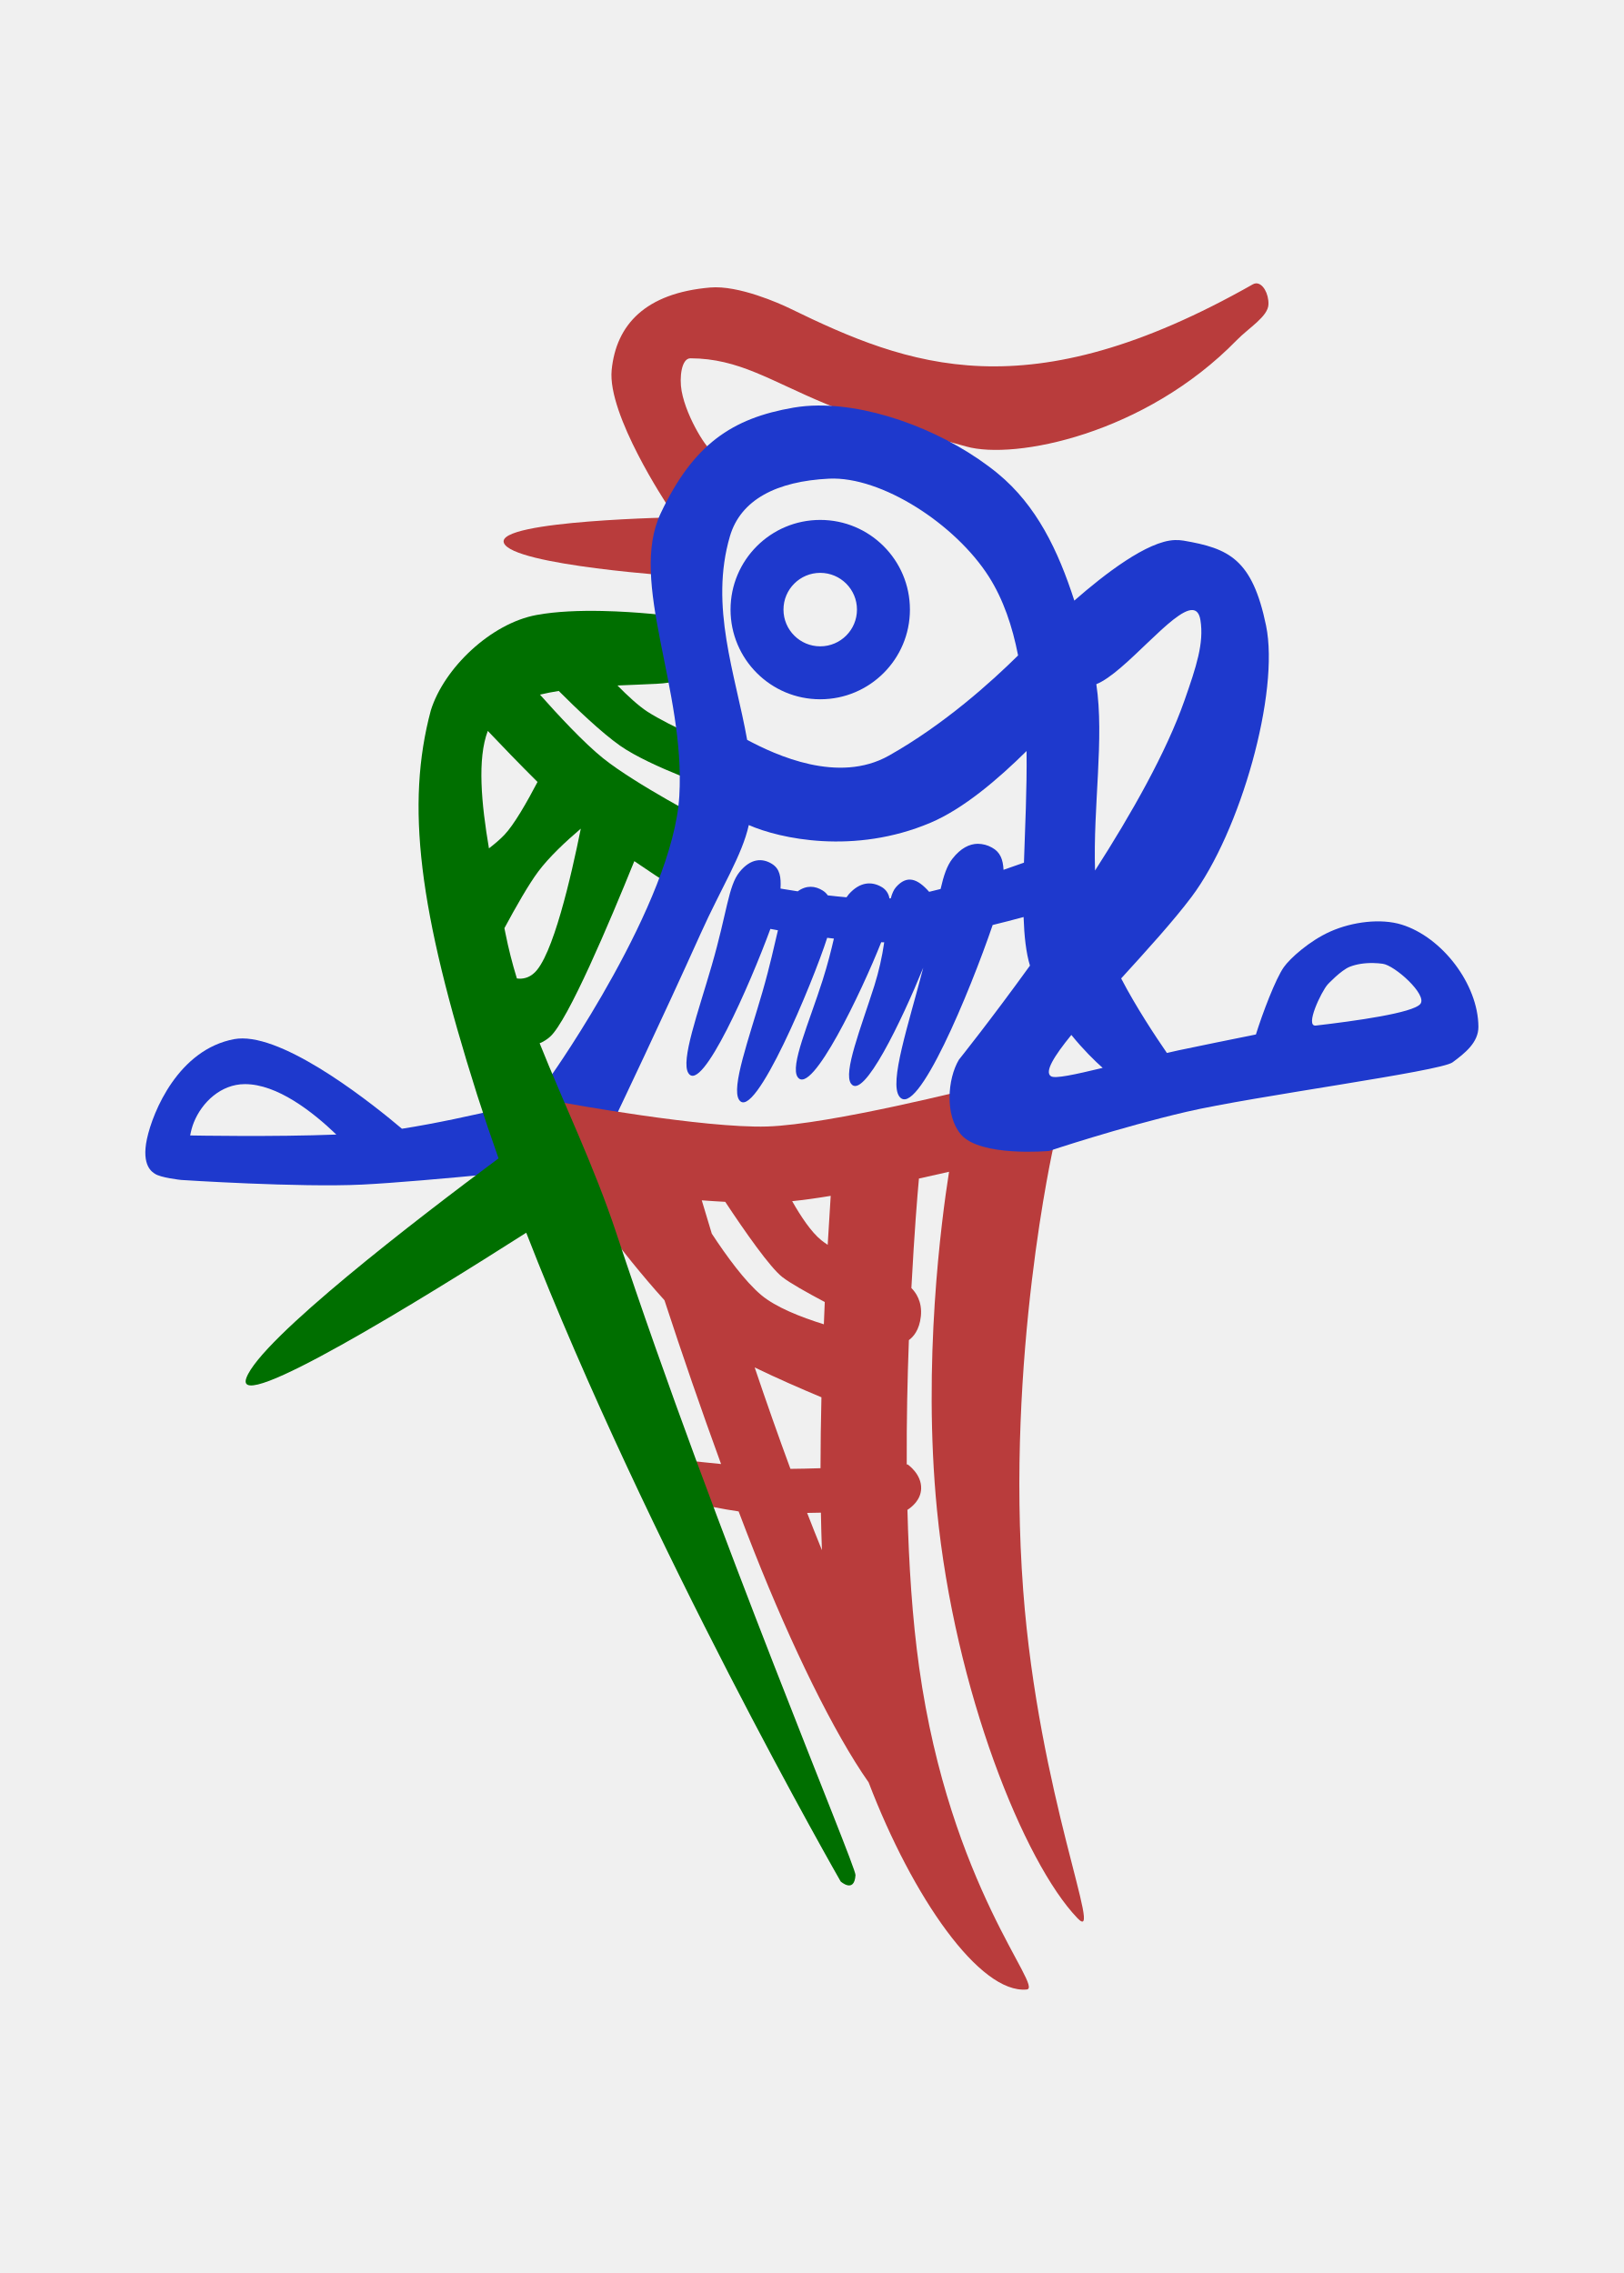
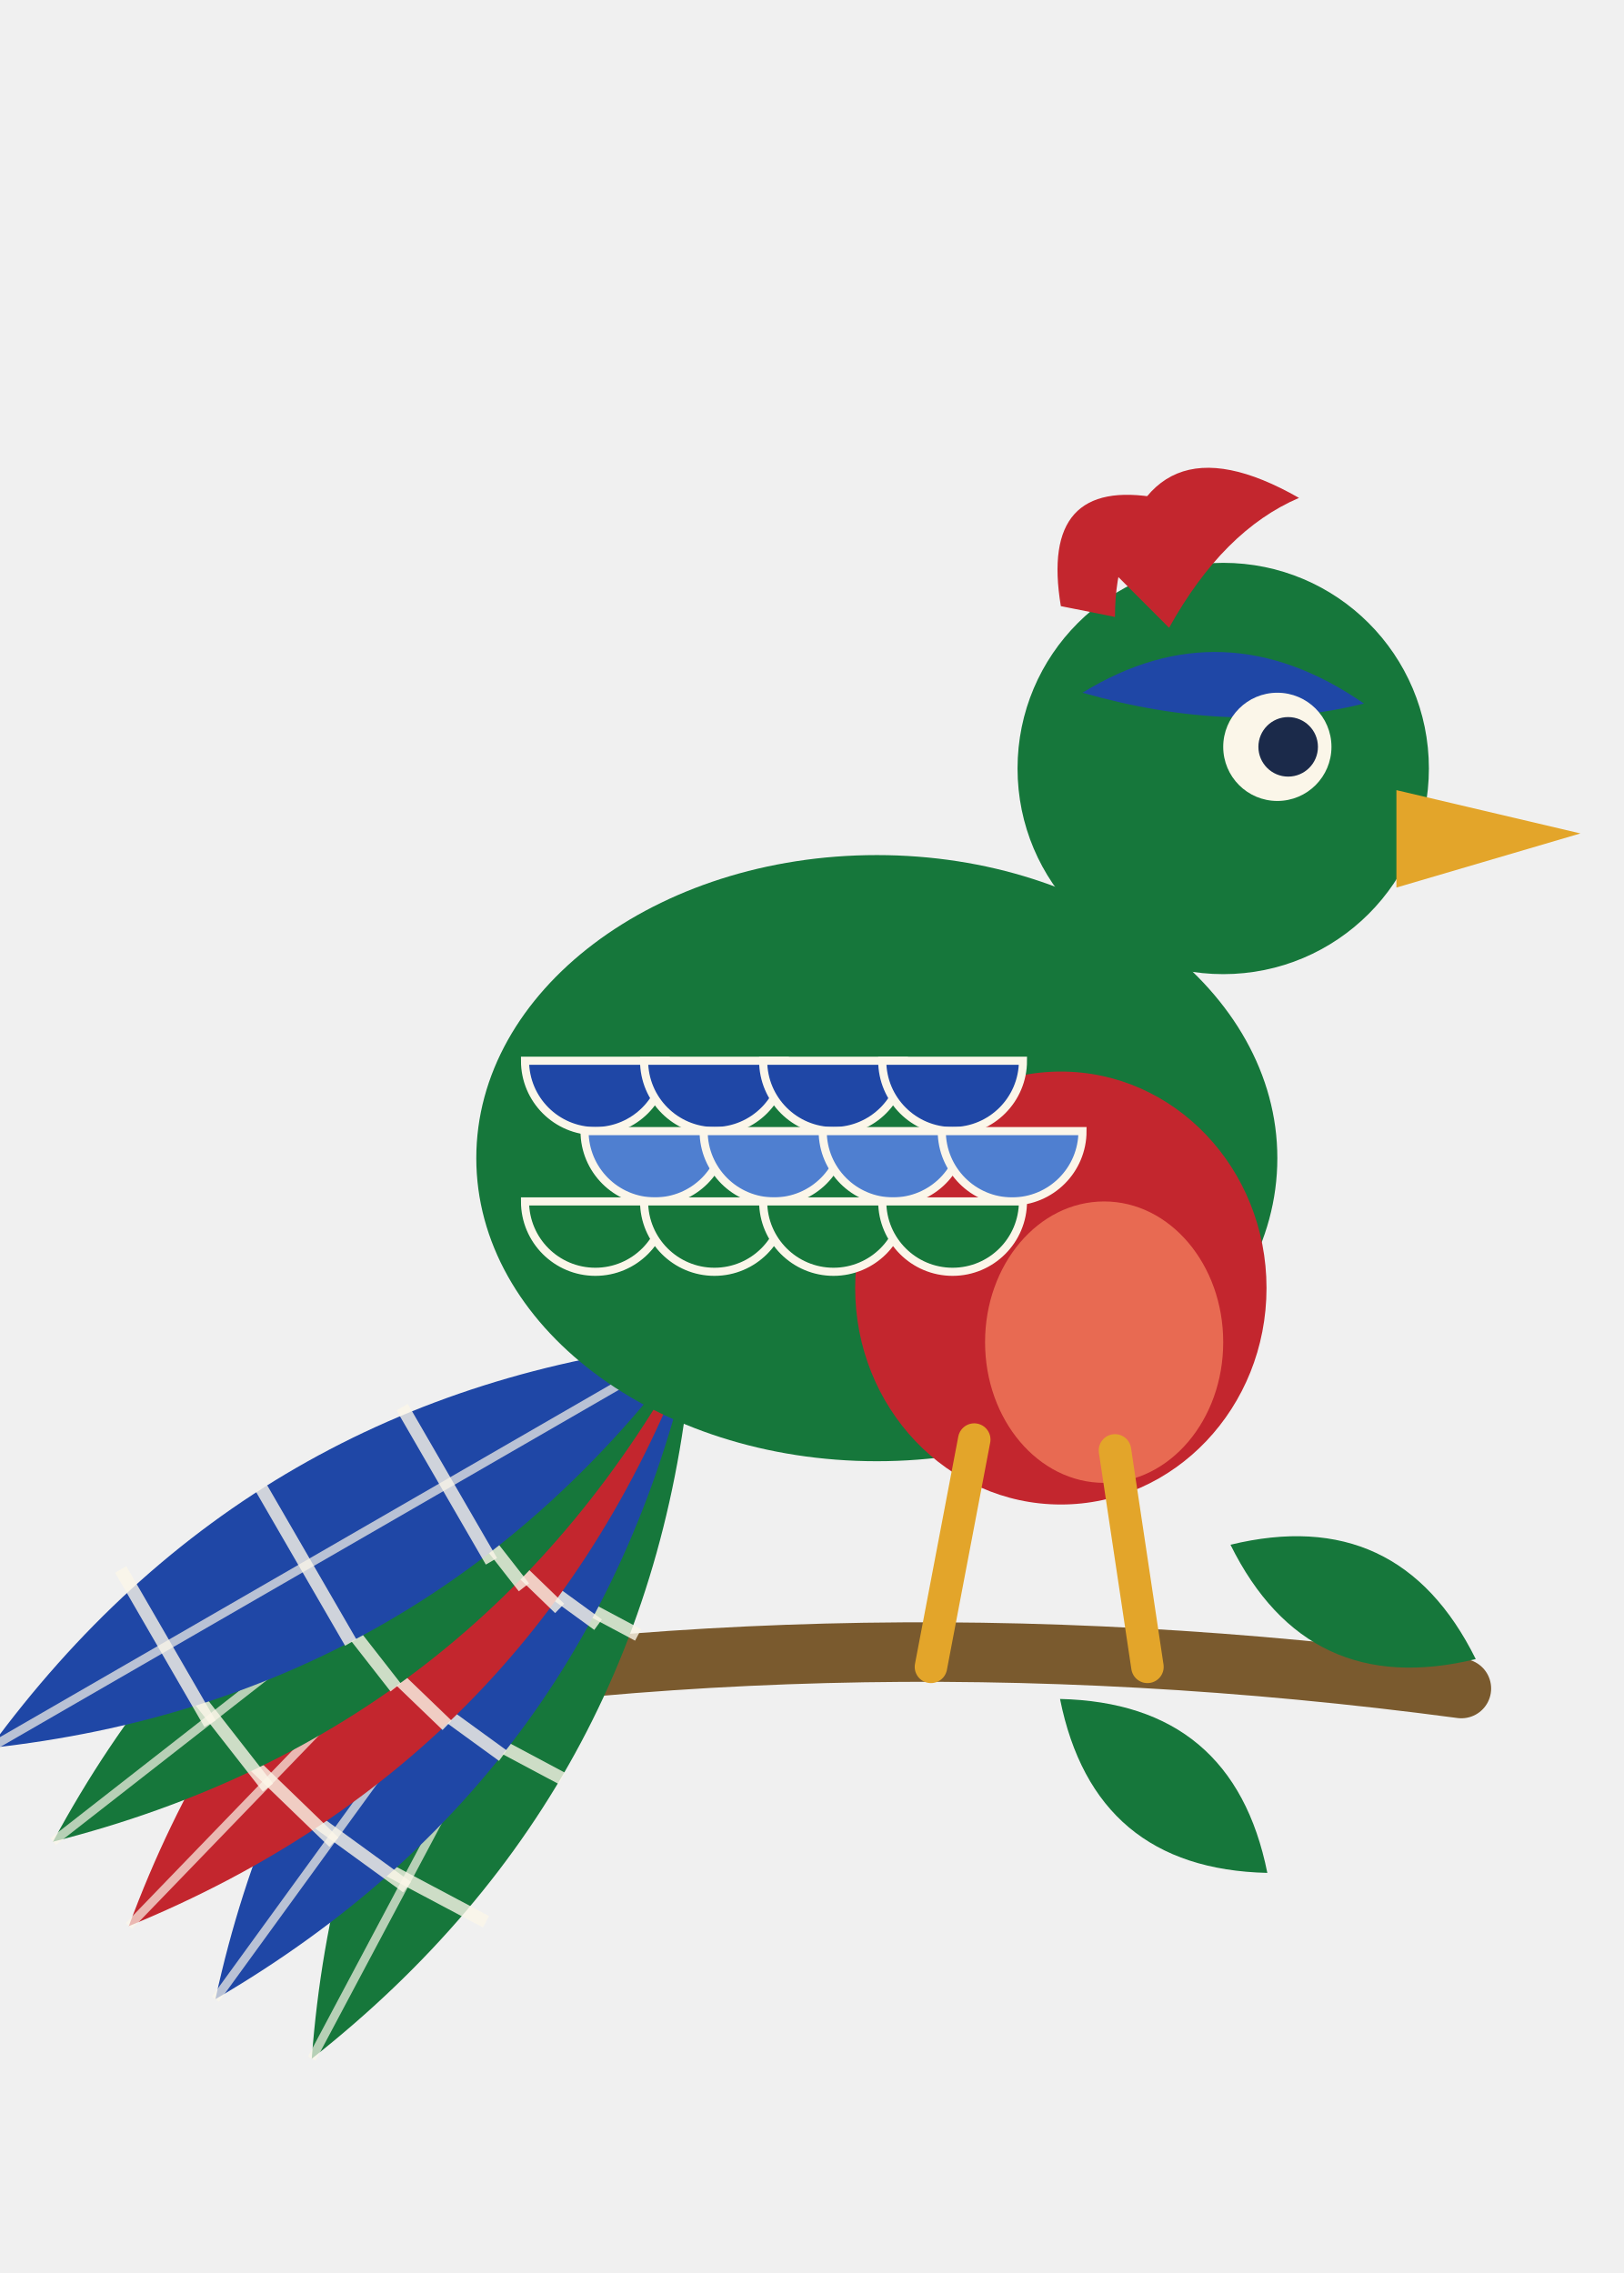
- <svg xmlns="http://www.w3.org/2000/svg" width="100%" height="100%" viewBox="0 0 300 420" fill="none">
-   <defs>
-     <clipPath id="clip-26">
-       <path fill="#fff" transform="translate(26.85 52.358)" d="M0 0h246.3v315.284H0z" />
-     </clipPath>
-   </defs>
-   <g clip-path="url(#clip-26)">
-     <path d="M101.676 198.453h12.487v7.795h-12.487v-7.795z" fill="#1E39CD" />
-     <path d="M232.023 52.362a1.317 1.317 0 0 0-.559.18c-41.678 23.645-63.535 15.171-85.545 4.443-1.806-.88-9.443-4.311-14.702-3.859-11.97 1.025-17.375 6.869-18.207 15.24-.82 8.282 10.284 24.956 10.284 24.956l8.128-10.245c-.393.5-4.551-5.67-5.486-10.83-.448-2.464-.042-6.045 1.635-6.04 8.939.029 14.736 4.149 24.973 8.4 6.489 2.703 15.385 4.918 25.998 7.902 8.943 2.519 32.999-2.28 49.938-19.637 2.262-2.322 5.81-4.38 5.878-6.638.06-1.977-1.05-3.974-2.335-3.872zM125.689 95.568s-34.156.546-32.593 4.742c1.558 4.197 32.994 6.242 32.994 6.242l-.401-10.984zm54.812 105.326s-27.073 6.895-38.753 7.258c-11.68.367-37.673-4.397-37.673-4.397l5.119 15.432-3.172-.124s8.563 12.188 16.742 21.191a944.85 944.85 0 0 0 10.459 30.266c-6.019-.589-12.102-1.255-12.102-1.255l2.518 7.33s6.801 1.814 12.829 2.681a531.699 531.699 0 0 0 2.89 7.47c6.945 17.558 14.74 33.503 21.131 42.604 8.153 21.323 20.55 39.073 29.195 38.267 3.278-.308-14.147-18.886-19.855-59.466-1.276-9.05-1.917-19.099-2.173-29.165.82-.526 2.438-1.81 2.532-3.868.123-2.758-2.498-4.525-2.498-4.525l-.162.013c-.043-8 .124-15.817.397-22.988.769-.555 1.942-1.806 2.211-4.397.286-2.758-.977-4.453-1.75-5.221.568-10.6 1.085-16.828 1.396-20.231 1.947-.427 3.842-.853 5.563-1.25-1.405 8.909-4.91 35.188-2.233 62.441 3.278 33.447 16.119 65.242 25.955 75.474 5.024 5.23-7.185-22.71-10.024-60.576-3.231-43.09 5.631-82.18 5.631-82.18l-9.818.725-4.355-11.509zm-27.022 20.077a822.53 822.53 0 0 0-.555 9.05 18.21 18.21 0 0 1-1.187-.862c-1.848-1.486-3.778-4.389-5.378-7.21 2.13-.214 4.55-.555 7.116-.982l.004.004zm-23.82.824c1.451.102 2.894.205 4.333.277 3.684 5.563 8.268 12.124 10.561 13.909 1.392 1.084 4.44 2.804 7.829 4.601-.06 1.337-.107 2.733-.166 4.12-4.321-1.345-8.88-3.159-11.552-5.392-3.014-2.518-6.433-7.21-9.153-11.355a551.697 551.697 0 0 1-1.852-6.16zm9.775 30.877c4.056 1.972 8.453 3.889 12.333 5.515a590.354 590.354 0 0 0-.17 13.106c-2.028.064-3.962.107-5.559.119a711.7 711.7 0 0 1-6.604-18.74zm12.235 26.834c.043 2.357.103 4.662.188 6.924a411.284 411.284 0 0 1-2.732-6.877l2.544-.047z" fill="#B93C3C" />
-     <path d="M44.801 191.879c-.533 0-1.041.042-1.523.128-10.289 1.925-15.031 13.344-16.124 18.42-1.093 5.076 1.084 6.181 1.421 6.429 1.042.768 4.888 1.174 4.901 1.174 0 0 21.823 1.43 33.464.854 11.637-.572 38.932-3.462 38.932-3.462l-2.894-13.132s-16.597 4.393-28.717 6.276c-4.96-4.197-20.448-16.658-29.46-16.687zm.419 8.443c5.99-.025 12.559 5.123 16.922 9.319-11.582.453-26.254.18-27.005.167.153-.824.362-1.644.683-2.433 1.494-3.693 4.994-7.036 9.4-7.053z" fill="#1E39CD" />
-     <path d="M111.26 112.895c-4.069-.085-8.466.06-12.141.743-8.448 1.562-17.097 9.827-19.526 17.643-4.636 17.396-2.305 36.756 8.568 71.044a387.3 387.3 0 0 0 3.948 11.718c-14.983 11.142-43.927 33.353-46.586 40.559-2.613 7.086 32.298-14.446 51.705-26.822 22.476 57.763 58.095 119.879 58.095 119.879s2.523 2.259 2.737-1.182c.106-1.665-25.78-62.937-44.162-118.548-4.12-12.465-9.72-23.94-14.194-35.158a6.67 6.67 0 0 0 1.921-1.204c3.287-2.912 10.971-21.084 15.568-32.444a308.976 308.976 0 0 0 7.599 5.029l5.789-12.38s-13.119-6.83-19.142-11.654c-3.565-2.86-8.341-8.013-11.675-11.765a47.323 47.323 0 0 1 3.47-.683c3.155 3.159 7.868 7.684 11.338 10.121 5.682 3.988 18.446 8.291 18.446 8.291l-.141-8.052s-8.998-3.769-13.28-6.544c-1.622-1.054-3.637-2.915-5.516-4.824 5.661-.269 10.148-.264 10.135-.862l-.342-11.991s-5.84-.773-12.614-.914zm-21.136 22.16c2.395 2.523 5.763 6.032 9.187 9.434-1.942 3.714-4.354 7.941-6.147 9.802-.811.841-1.793 1.677-2.826 2.467-1.409-8.282-2.177-16.542-.214-21.703zm17.183 18.062c-1.751 8.696-5.208 23.837-8.7 26.745a3.782 3.782 0 0 1-3.108.934 84.969 84.969 0 0 1-2.122-8.379l-.183-.914c2.164-4.026 4.495-8.102 6.24-10.446 2.02-2.707 5.128-5.605 7.873-7.94z" fill="#006F00" />
-     <path d="M151.131 74.932a27.992 27.992 0 0 0-4.491.384c-11.44 1.964-18.552 6.809-24.563 19.513-6.006 12.709 4.598 32.499 3.432 52.252-1.161 19.747-23.462 51.367-23.462 51.367l12.116 6.997s7.953-16.64 15.325-33.02c3.782-8.397 7.628-14.386 8.858-19.974 5.686 2.51 19.466 5.541 33.562-.423 6.096-2.578 12.499-8.051 17.759-13.255.085 7.108-.282 14.22-.483 20.628-1.195.426-2.266.811-3.773 1.323-.094-1.883-.585-3.27-2.139-4.111a5.371 5.371 0 0 0-2.634-.7c-1.528.021-3.138.802-4.662 2.749-1.033 1.323-1.622 3.125-2.194 5.605-.717.184-1.417.359-2.113.521-2.186-2.476-4.107-3.138-6.117-.875-.44.499-.739 1.204-.974 2.083-.081 0-.166 0-.247.009a2.915 2.915 0 0 0-1.503-2.143c-1.746-.995-3.91-.982-5.993 1.357a5.434 5.434 0 0 0-.436.581 115.695 115.695 0 0 1-3.458-.355 3.14 3.14 0 0 0-.947-.9c-1.366-.854-2.98-1.025-4.611.153-1.123-.17-2.19-.341-3.176-.508.115-2.113-.102-3.637-1.575-4.559-1.746-1.093-3.91-1.08-5.998 1.494-2.083 2.583-2.254 7.309-5.131 17.255-2.515 8.696-5.789 17.644-4.312 19.919 2.498 3.863 11.398-16.448 15.146-26.659l1.392.256c-.666 2.745-1.426 6.416-2.864 11.398-2.519 8.691-5.793 17.639-4.321 19.914 2.818 4.346 13.725-21.887 16.286-29.925l1.238.149c-.491 2.118-1.11 4.628-2.083 7.693-2.519 7.91-6.075 15.838-4.602 17.908 2.562 3.599 11.846-15.88 15.428-24.926l.555.013a51.426 51.426 0 0 1-1.814 7.991c-2.519 7.91-5.789 16.051-4.32 18.122 2.266 3.184 9.383-11.676 13.344-21.413l-.072.277c-2.673 10.293-6.263 20.922-4.346 23.509 3.236 4.363 13.08-19.475 17.246-31.688a215.71 215.71 0 0 0 5.712-1.473c.12 3.535.452 6.596 1.178 8.978-7.317 10.134-13.122 17.379-13.122 17.379-2.135 3.568-2.617 10.318.375 13.827 3.586 4.2 16.286 3.043 16.286 3.043s12.969-4.341 25.366-7.231c12.397-2.886 46.907-7.462 49.178-9.149 2.275-1.681 4.79-3.667 4.772-6.578-.051-7.868-6.702-16.55-14.185-18.868-3.829-1.183-9.076-.538-13.144 1.267-3.881 1.721-7.483 4.974-8.623 6.596-1.524 2.16-3.936 8.512-5.157 12.439-4.781.961-9.682 1.96-14.297 2.929-.76.162-1.408.324-2.147.487-2.075-3.01-5.703-8.483-8.452-13.772 4.721-5.182 9.605-10.548 12.994-15.052 9.046-12.03 16.324-37.806 13.776-50.151-2.553-12.346-6.911-14.258-15.244-15.693a8.04 8.04 0 0 0-1.618-.102c-5.042.158-13.016 6.322-18.561 11.184-2.989-9.272-6.984-17.605-14.148-23.491-8.93-7.33-22.335-12.653-33.212-12.555zm2.032 13.515c9.669-.47 23.355 8.376 29.554 18.13 2.655 4.184 4.337 9.161 5.383 14.531-4.884 4.833-13.626 12.747-23.876 18.519-9.336 5.255-20.849-.073-26.181-2.916-2.16-12.132-6.984-24.653-3.185-37.617 1.989-6.77 8.632-10.173 18.305-10.647zm-1.618 7.624a16.575 16.575 0 0 0-16.572 16.568 16.572 16.572 0 0 0 33.144 0 16.57 16.57 0 0 0-16.572-16.568zm0 9.78a6.791 6.791 0 0 1 6.788 6.788 6.789 6.789 0 1 1-6.788-6.788zm68.777 6.873c.747.039 1.263.594 1.468 1.866.683 4.222-.755 8.597-2.962 14.877-3.339 9.503-9.725 20.815-16.508 31.385-.384-11.868 1.741-24.401.235-34.429 5.323-2.134 14.189-13.869 17.767-13.699zm33.472 65.229c.547.009 1.102.052 1.665.128 2.25.291 8.29 5.733 6.971 7.415-1.315 1.682-12.123 3.168-19.312 4.005-2.101.243.999-6.267 2.185-7.599 0 0 2.446-2.63 4.099-3.274 1.237-.483 2.757-.717 4.397-.679l-.005.004zm-55.854 13.281c2.258 2.775 4.32 4.781 5.788 6.087-5.118 1.23-8.781 2.041-9.553 1.546-1.238-.794.563-3.702 3.765-7.633z" fill="#1E39CD" />
-   </g>
+ <svg xmlns="http://www.w3.org/2000/svg" viewBox="0 0 300 420">
+   <path d="M40 318Q150 296 270 312" fill="none" stroke="#7a5a2e" stroke-width="11" stroke-linecap="round" />
+   <path d="M-25 0Q0 -20 25 0Q0 20 -25 0Z" fill="#16773b" transform="translate(60 300) rotate(-20)" />
+   <path d="M-25 0Q0 -20 25 0Q0 20 -25 0Z" fill="#16773b" transform="translate(250 296) rotate(25)" />
+   <path d="M-25 0Q0 -20 25 0Q0 20 -25 0Z" fill="#16773b" transform="translate(215 330) rotate(40)" />
+   <path d="M128 248Q63.7 298.7 57.6 380.4Q121.9 329.7 128 248Z" fill="#16773b" />
+   <path d="M128 248L57.6 380.4" stroke="#fbf6e9" stroke-width="1.6" opacity="0.7" />
+   <path d="M117.9 302.1L88.8 286.6" stroke="#fbf6e9" stroke-width="2.4" opacity="0.8" />
+   <path d="M103.8 328.6L74.7 313.1" stroke="#fbf6e9" stroke-width="2.4" opacity="0.8" />
+   <path d="M89.8 355.1L60.6 339.6" stroke="#fbf6e9" stroke-width="2.4" opacity="0.8" />
+   <path d="M128 248Q57.2 289.3 39.8 369.4Q110.6 328.1 128 248Z" fill="#1f47a6" />
+   <path d="M128 248L39.8 369.4" stroke="#fbf6e9" stroke-width="1.6" opacity="0.7" />
+   <path d="M110.5 300.2L83.8 280.8" stroke="#fbf6e9" stroke-width="2.4" opacity="0.8" />
+   <path d="M92.9 324.4L66.2 305" stroke="#fbf6e9" stroke-width="2.4" opacity="0.8" />
+   <path d="M75.2 348.7L48.5 329.3" stroke="#fbf6e9" stroke-width="2.4" opacity="0.8" />
+   <path d="M128 248Q52.2 279 23.8 355.9Q99.6 324.9 128 248Z" fill="#c3262e" />
+   <path d="M128 248L23.8 355.9" stroke="#fbf6e9" stroke-width="1.6" opacity="0.7" />
+   <path d="M103.4 297.2L79.7 274.3" stroke="#fbf6e9" stroke-width="2.4" opacity="0.8" />
+   <path d="M82.6 318.8L58.8 295.9" stroke="#fbf6e9" stroke-width="2.4" opacity="0.8" />
+   <path d="M61.7 340.4L38 317.5" stroke="#fbf6e9" stroke-width="2.4" opacity="0.8" />
+   <path d="M128 248Q48.6 268.2 9.8 340.3Q89.2 320.2 128 248Z" fill="#16773b" />
+   <path d="M128 248L9.8 340.3" stroke="#fbf6e9" stroke-width="1.6" opacity="0.7" />
+   <path d="M96.8 293.3L76.5 267.3" stroke="#fbf6e9" stroke-width="2.4" opacity="0.8" />
+   <path d="M73.1 311.8L52.8 285.8" stroke="#fbf6e9" stroke-width="2.4" opacity="0.8" />
+   <path d="M49.5 330.3L29.2 304.3" stroke="#fbf6e9" stroke-width="2.4" opacity="0.8" />
+   <path d="M128 248Q46.5 256.9 -1.9 323Q79.5 314.1 128 248Z" fill="#1f47a6" />
+   <path d="M128 248L-1.9 323" stroke="#fbf6e9" stroke-width="1.6" opacity="0.7" />
+   <path d="M90.8 288.5L74.3 260" stroke="#fbf6e9" stroke-width="2.4" opacity="0.8" />
+   <path d="M64.8 303.5L48.3 275" stroke="#fbf6e9" stroke-width="2.4" opacity="0.8" />
+   <path d="M38.8 318.5L22.3 290" stroke="#fbf6e9" stroke-width="2.4" opacity="0.8" />
+   <ellipse cx="162" cy="214" rx="74" ry="56" fill="#16773b" />
+   <ellipse cx="196" cy="238" rx="38" ry="40" fill="#c3262e" />
+   <ellipse cx="204" cy="248" rx="22" ry="26" fill="#e86a52" />
+   <path d="M97 196A13 13 0 0 0 123 196Z" fill="#1f47a6" stroke="#fbf6e9" stroke-width="1.5" />
+   <path d="M119 196A13 13 0 0 0 145 196Z" fill="#1f47a6" stroke="#fbf6e9" stroke-width="1.5" />
+   <path d="M141 196A13 13 0 0 0 167 196Z" fill="#1f47a6" stroke="#fbf6e9" stroke-width="1.5" />
+   <path d="M163 196A13 13 0 0 0 189 196Z" fill="#1f47a6" stroke="#fbf6e9" stroke-width="1.5" />
+   <path d="M108 209A13 13 0 0 0 134 209Z" fill="#4f7fd0" stroke="#fbf6e9" stroke-width="1.5" />
+   <path d="M130 209A13 13 0 0 0 156 209Z" fill="#4f7fd0" stroke="#fbf6e9" stroke-width="1.5" />
+   <path d="M152 209A13 13 0 0 0 178 209Z" fill="#4f7fd0" stroke="#fbf6e9" stroke-width="1.5" />
+   <path d="M174 209A13 13 0 0 0 200 209Z" fill="#4f7fd0" stroke="#fbf6e9" stroke-width="1.5" />
+   <path d="M97 222A13 13 0 0 0 123 222Z" fill="#16773b" stroke="#fbf6e9" stroke-width="1.5" />
+   <path d="M119 222A13 13 0 0 0 145 222Z" fill="#16773b" stroke="#fbf6e9" stroke-width="1.5" />
+   <path d="M141 222A13 13 0 0 0 167 222Z" fill="#16773b" stroke="#fbf6e9" stroke-width="1.5" />
+   <path d="M163 222A13 13 0 0 0 189 222Z" fill="#16773b" stroke="#fbf6e9" stroke-width="1.5" />
+   <circle cx="226" cy="142" r="38" fill="#16773b" />
+   <path d="M200 128Q226 112 252 130Q228 136 200 128Z" fill="#1f47a6" />
+   <circle cx="236" cy="138" r="10" fill="#fbf6e9" />
+   <circle cx="238" cy="138" r="5.5" fill="#1b2a4a" />
+   <path d="M258 146L292 154L258 164Z" fill="#e3a52a" />
+   <path d="M206 106Q212 76 240 92Q226 98 216 116Z" fill="#c3262e" />
+   <path d="M196 112Q192 88 214 92Q206 100 206 114Z" fill="#c3262e" />
+   <path d="M180 266L172 308M206 268L212 308" stroke="#e3a52a" stroke-width="6" stroke-linecap="round" />
</svg>
